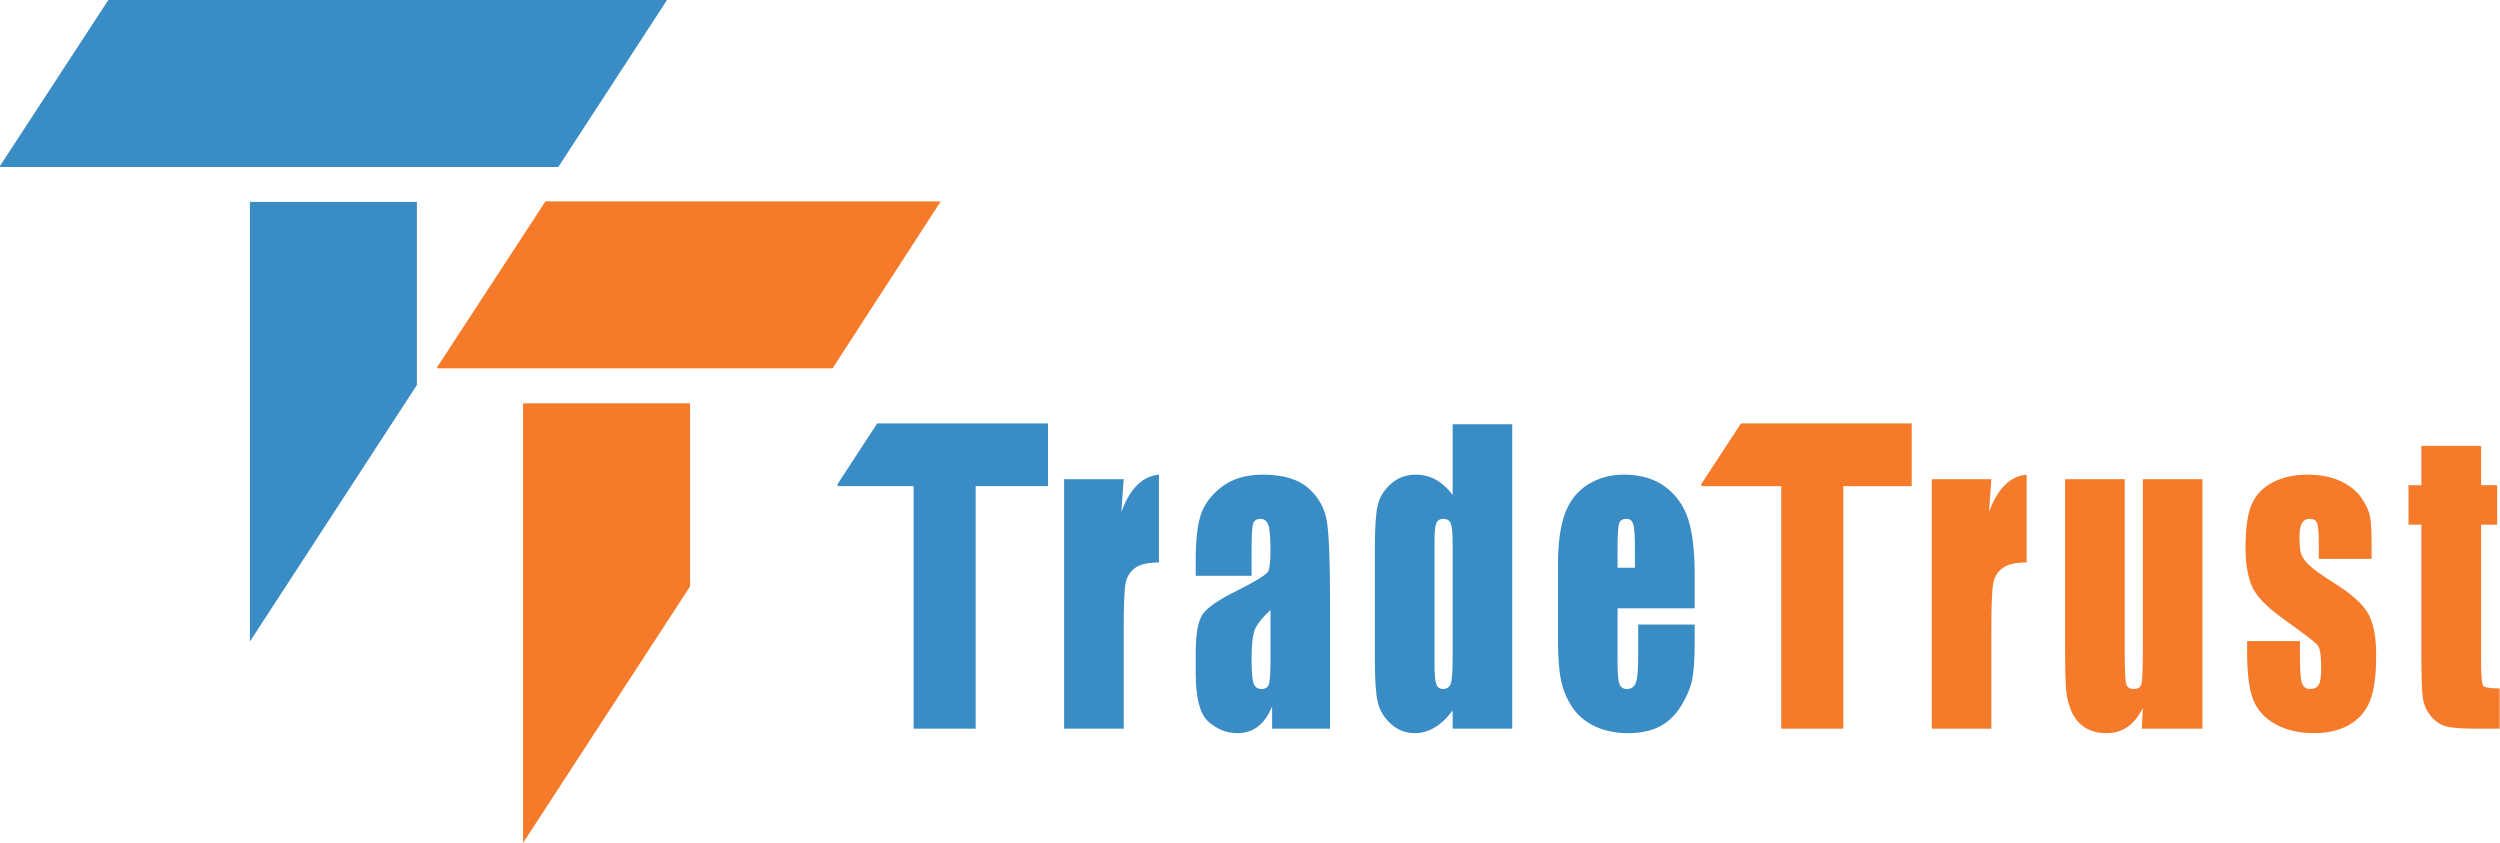
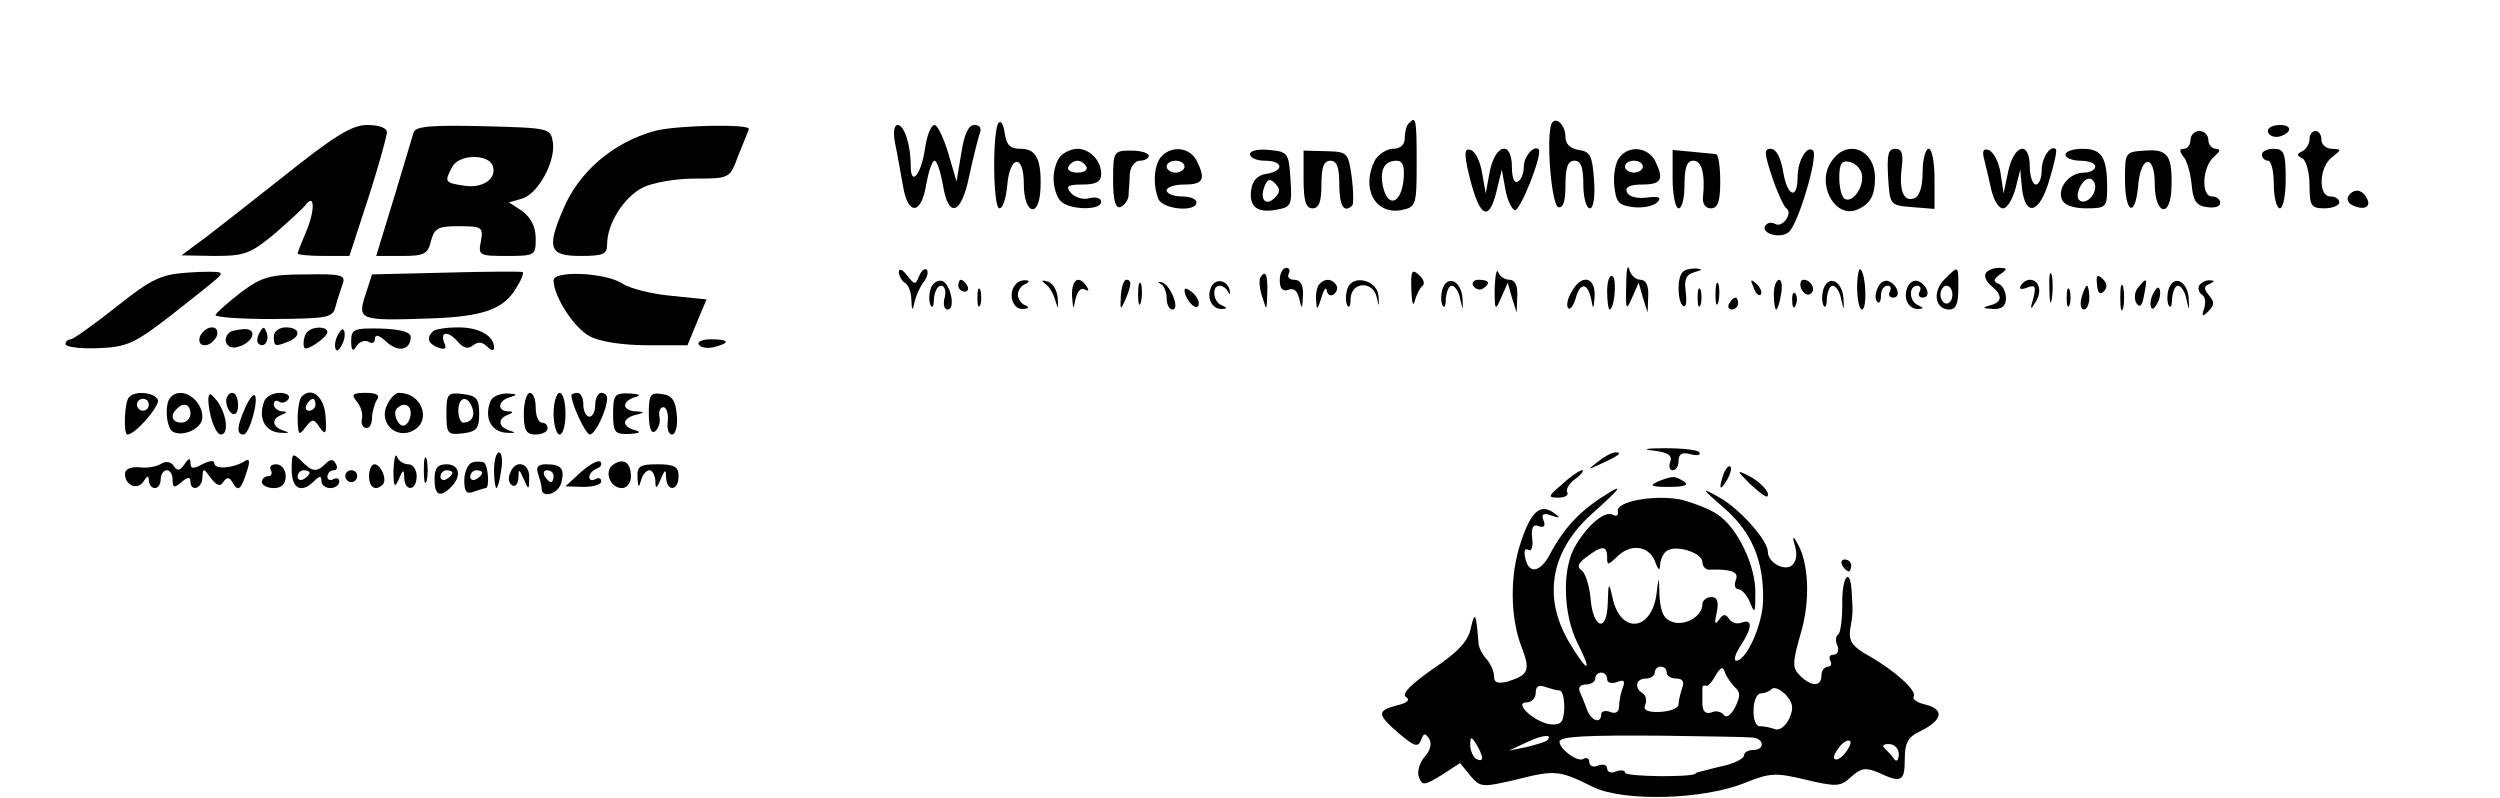
- <svg xmlns="http://www.w3.org/2000/svg" height="732" width="2171" xml:space="preserve" version="1.1">
-   <rect id="backgroundrect" width="100%" height="100%" x="0" y="0" fill="none" stroke="none" />
-   <defs id="defs6" />
-   <g class="currentLayer" style="">
-     <g id="g10" class="">
-       <g id="g12" stroke-width="0">
-         <path id="path14" style="fill:#3a8cc5;fill-opacity:1;fill-rule:nonzero;stroke:none" d="m975.817,416.109 l-2.042,28.494 c7.509,-20.401 18.402,-31.201 32.654,-32.414 V488.442 c-9.481,0 -16.439,1.625 -20.881,4.892 c-4.439,3.269 -7.157,7.815 -8.185,13.641 c-1.025,5.813 -1.546,19.239 -1.546,40.24 v85.546 h-51.736 v-216.652 h51.736 " stroke-width="0" />
-         <path id="path16" style="fill:#3a8cc5;fill-opacity:1;fill-rule:nonzero;stroke:none" d="m1103.283,529.748 c-8.292,7.719 -13.093,14.2 -14.413,19.427 c-1.32,5.227 -1.985,12.733 -1.985,22.533 c0,11.212 0.573,18.438 1.731,21.707 c1.148,3.267 3.427,4.905 6.855,4.905 c3.239,0 5.347,-1.279 6.331,-3.839 c0.987,-2.56 1.481,-9.282 1.481,-20.161 zm-16.398,-29.721 h-48.534 v-14.533 c0,-16.761 1.505,-29.68 4.545,-38.773 c3.027,-9.08 9.107,-17.107 18.241,-24.079 c9.145,-6.961 21.014,-10.454 35.613,-10.454 c17.494,0 30.694,3.945 39.575,11.839 c8.878,7.894 14.211,17.587 16,29.066 c1.8,11.482 2.691,35.136 2.691,70.934 v108.733 h-50.331 v-19.305 c-3.16,7.746 -7.228,13.543 -12.229,17.426 c-4.998,3.866 -10.945,5.8 -17.865,5.8 c-9.052,0 -17.347,-3.239 -24.905,-9.707 c-7.561,-6.481 -11.335,-20.654 -11.335,-42.533 v-17.8 c0,-16.215 2.001,-27.269 6.012,-33.148 c4.014,-5.865 13.96,-12.733 29.84,-20.559 c16.987,-8.494 26.08,-14.214 27.28,-17.148 c1.2,-2.948 1.8,-8.933 1.8,-17.96 c0,-11.318 -0.665,-18.691 -1.988,-22.119 c-1.333,-3.427 -3.52,-5.148 -6.599,-5.148 c-3.506,0 -5.68,1.44 -6.533,4.319 c-0.853,2.896 -1.279,10.375 -1.279,22.454 v22.694 " stroke-width="0" />
-         <path id="path18" style="fill:#3a8cc5;fill-opacity:1;fill-rule:nonzero;stroke:none" d="m1261.47,470.642 c0,-7.948 -0.532,-13.282 -1.601,-16 c-1.066,-2.721 -3.185,-4.082 -6.334,-4.082 c-3.078,0 -5.145,1.227 -6.211,3.681 c-1.066,2.44 -1.601,7.907 -1.601,16.401 v106.119 c0,8.815 0.507,14.612 1.532,17.388 c1.028,2.773 2.988,4.172 5.895,4.172 c3.318,0 5.546,-1.56 6.653,-4.654 c1.107,-3.106 1.666,-10.691 1.666,-22.787 zm51.746,-102.2 v264.319 h-51.746 v-15.706 c-4.946,6.547 -10.16,11.452 -15.626,14.718 c-5.467,3.267 -11.187,4.908 -17.159,4.908 c-8.027,0 -14.988,-2.694 -20.881,-8.079 c-5.879,-5.388 -9.669,-11.616 -11.332,-18.694 c-1.669,-7.081 -2.495,-18.615 -2.495,-34.615 V473.909 c0,-16.654 0.826,-28.469 2.495,-35.427 c1.663,-6.961 5.491,-13.093 11.466,-18.375 c5.974,-5.279 13.107,-7.918 21.385,-7.918 c6.402,0 12.281,1.481 17.614,4.425 c5.333,2.948 10.173,7.362 14.533,13.254 v-61.426 h51.746 " stroke-width="0" />
-         <path id="path20" style="fill:#3a8cc5;fill-opacity:1;fill-rule:nonzero;stroke:none" d="m1419.79,493.014 v-15.839 c0,-11.215 -0.466,-18.454 -1.399,-21.721 c-0.949,-3.267 -2.868,-4.894 -5.775,-4.894 c-3.586,0 -5.8,1.388 -6.653,4.161 c-0.853,2.773 -1.279,10.266 -1.279,22.454 v15.839 zm51.866,35.267 h-66.972 v46.855 c0,9.786 0.545,16.106 1.666,18.931 c1.107,2.841 3.239,4.254 6.399,4.254 c3.921,0 6.547,-1.879 7.88,-5.639 c1.32,-3.76 1.974,-11.013 1.974,-21.802 v-28.559 h49.052 v16 c0,13.388 -0.654,23.667 -1.985,30.855 c-1.322,7.185 -4.414,14.852 -9.282,23.013 c-4.867,8.172 -11.04,14.293 -18.506,18.372 c-7.468,4.079 -16.84,6.121 -28.106,6.121 c-10.934,0 -20.589,-2.015 -28.949,-6.04 c-8.374,-4.027 -14.879,-9.549 -19.531,-16.573 c-4.654,-7.016 -7.883,-14.748 -9.669,-23.187 c-1.8,-8.428 -2.691,-20.709 -2.691,-36.815 v-63.185 c0,-18.934 2.012,-33.868 6.026,-44.815 c4.014,-10.931 10.585,-19.318 19.719,-25.132 c9.134,-5.827 19.64,-8.747 31.506,-8.747 c14.506,0 26.481,3.52 35.921,10.533 c9.44,7.027 16.055,16.333 19.853,27.918 c3.801,11.588 5.693,27.894 5.693,48.894 v28.747 " stroke-width="0" />
-         <path id="path22" style="fill:#f57a29;fill-opacity:1;fill-rule:nonzero;stroke:none" d="m1729.284,416.109 l-2.042,28.494 c7.509,-20.401 18.402,-31.201 32.654,-32.414 V488.442 c-9.481,0 -16.439,1.625 -20.881,4.892 c-4.439,3.269 -7.171,7.815 -8.185,13.641 c-1.025,5.813 -1.546,19.239 -1.546,40.24 v85.546 h-51.736 v-216.652 h51.736 " stroke-width="0" />
-         <path id="path24" style="fill:#f57a29;fill-opacity:1;fill-rule:nonzero;stroke:none" d="m1912.573,416.109 v216.652 h-52.624 l0.9,-18.001 c-3.599,7.307 -8.016,12.788 -13.252,16.442 c-5.262,3.654 -11.288,5.481 -18.132,5.481 c-7.768,0 -14.219,-1.748 -19.34,-5.227 c-5.121,-3.479 -8.894,-8.106 -11.335,-13.881 c-2.427,-5.759 -3.945,-11.774 -4.545,-18.04 c-0.6,-6.252 -0.894,-18.691 -0.894,-37.306 v-146.119 h51.738 V563.534 c0,16.881 0.409,26.893 1.227,30.04 c0.791,3.16 2.999,4.747 6.571,4.747 c3.872,0 6.135,-1.639 6.871,-4.905 c0.736,-3.269 1.091,-13.761 1.091,-31.506 v-145.8 h51.725 " stroke-width="0" />
-         <path id="path26" style="fill:#f57a29;fill-opacity:1;fill-rule:nonzero;stroke:none" d="m2059.512,485.333 h-45.862 v-11.746 c0,-10.012 -0.436,-16.36 -1.336,-19.027 c-0.9,-2.667 -3.136,-4 -6.735,-4 c-2.89,0 -5.072,1.227 -6.517,3.681 c-1.445,2.44 -2.181,6.119 -2.181,11.013 c0,6.639 0.354,11.506 1.091,14.615 c0.736,3.106 2.89,6.506 6.517,10.198 c3.626,3.708 11.097,9.093 22.359,16.161 c15.024,9.374 24.894,18.187 29.584,26.454 c4.69,8.278 7.035,20.305 7.035,36.079 c0,17.641 -1.772,30.948 -5.372,39.921 c-3.572,8.984 -9.571,15.894 -17.996,20.733 c-8.398,4.84 -18.541,7.267 -30.402,7.267 c-13.17,0 -24.404,-2.615 -33.756,-7.842 c-9.352,-5.224 -15.787,-12.292 -19.277,-21.224 c-3.49,-8.922 -5.235,-22.416 -5.235,-40.48 v-10.454 h45.835 v13.721 c0,11.637 0.573,19.212 1.718,22.691 c1.172,3.479 3.463,5.227 6.871,5.227 c3.654,0 6.217,-1.172 7.662,-3.52 c1.472,-2.331 2.209,-7.267 2.209,-14.773 c0,-10.334 -0.954,-16.813 -2.836,-19.425 c-1.963,-2.615 -11.997,-10.334 -30.102,-23.187 c-15.187,-10.882 -24.458,-20.761 -27.785,-29.628 c-3.327,-8.867 -4.99,-19.4 -4.99,-31.599 c0,-17.295 1.8,-30.067 5.372,-38.282 c3.599,-8.213 9.68,-14.558 18.241,-19.024 c8.589,-4.453 18.541,-6.694 29.911,-6.694 c11.261,0 20.859,1.827 28.766,5.478 c7.88,3.643 13.96,8.469 18.187,14.443 c4.199,5.985 6.789,11.545 7.689,16.652 c0.873,5.121 1.336,13.121 1.336,24 v12.573 " stroke-width="0" />
-         <path id="path28" style="fill:#f57a29;fill-opacity:1;fill-rule:nonzero;stroke:none" d="m2154.563,387.215 v34.119 h13.96 v34.293 h-13.96 v115.907 c0,14.269 0.573,22.214 1.718,23.842 c1.172,1.639 5.971,2.451 14.424,2.451 v34.934 h-20.886 c-11.779,0 -20.177,-0.627 -25.222,-1.879 c-5.044,-1.241 -9.489,-4.134 -13.333,-8.654 c-3.845,-4.507 -6.217,-9.68 -7.171,-15.506 c-0.927,-5.813 -1.391,-19.506 -1.391,-41.052 v-110.042 h-11.152 v-34.293 h11.152 v-34.119 h51.861 " stroke-width="0" />
-         <path id="path30" style="fill:#3a8cc5;fill-opacity:1;fill-rule:nonzero;stroke:none" d="m579.057,0.308 v-0.308 H94.091 l-94.091,144.082 v0.919 H484.843 l94.214,-144.693 " stroke-width="0" />
-         <path id="path32" style="fill:#3a8cc5;fill-opacity:1;fill-rule:nonzero;stroke:none" d="m362.029,334.361 v-158.988 h-145.003 V557.083 l145.003,-222.721 " stroke-width="0" />
-         <path id="path34" style="fill:#f57a29;fill-opacity:1;fill-rule:nonzero;stroke:none" d="m599.256,509.227 v-158.986 H454.244 V731.948 l145.012,-222.721 " stroke-width="0" />
-         <path id="path36" style="fill:#f57a29;fill-opacity:1;fill-rule:nonzero;stroke:none" d="M816.935,174.869 H473.658 l-94.1,144.079 v0.935 h343.444 l93.933,-145.014 " stroke-width="0" />
-         <path id="path38" style="fill:#3a8cc5;fill-opacity:1;fill-rule:nonzero;stroke:none" d="m727.389,420.308 v1.851 h65.96 V632.761 H847.269 v-210.601 h62.8 v-54.465 h-148.305 l-34.375,52.614 " stroke-width="0" />
-         <path id="path40" style="fill:#f57a29;fill-opacity:1;fill-rule:nonzero;stroke:none" d="m1660.137,367.695 h-148.319 l-34.375,52.614 v1.851 h69.374 v210.601 h53.92 v-210.601 h59.4 v-54.465 " stroke-width="0" />
-       </g>
-     </g>
+ <svg xmlns="http://www.w3.org/2000/svg" version="1.0" width="420pt" height="134pt" viewBox="0 0 420 134" preserveAspectRatio="xMidYMid meet">
+   <g transform="translate(0,134) scale(0.1,-0.1)" fill="#000000" stroke="none">
+     <path d="M1678 1134 c-11 -11 -10 -144 1 -144 6 0 11 17 13 37 4 52 28 56 28 4 0 -51 26 -59 28 -8 2 49 -7 67 -33 67 -18 0 -24 6 -27 26 -2 14 -6 22 -10 18z" />
+     <path d="M2367 1133 c-4 -3 -7 -15 -7 -25 0 -11 -7 -18 -20 -18 -10 0 -24 -9 -30 -19 -24 -47 0 -92 44 -84 25 5 26 8 26 79 0 74 -1 80 -13 67z m-9 -95 c-4 -39 -25 -48 -34 -14 -7 29 1 46 22 46 11 0 14 -9 12 -32z" />
+     <path d="M2607 1133 c-10 -19 -1 -137 11 -141 8 -2 12 9 12 37 0 30 4 41 15 41 11 0 15 -11 15 -40 0 -22 5 -40 11 -40 6 0 9 19 7 48 -3 40 -6 47 -25 50 -15 2 -23 10 -23 22 0 20 -16 35 -23 23z" />
+     <path d="M473 1041 c-61 -48 -124 -98 -140 -109 l-28 -21 56 -1 c50 0 60 4 100 37 24 21 47 42 51 47 16 23 18 -4 4 -39 -9 -21 -16 -39 -16 -41 0 -2 20 -4 44 -4 l43 0 32 98 c17 53 31 103 31 110 0 7 -13 12 -33 12 -26 0 -55 -18 -144 -89z" />
+     <path d="M695 1118 c-2 -7 -17 -57 -33 -110 l-30 -98 43 0 c37 0 44 3 49 25 6 22 12 25 47 25 39 0 41 -2 37 -25 -5 -24 -3 -25 43 -25 48 0 49 1 49 29 0 20 -8 35 -22 46 l-23 15 21 6 c27 7 57 61 53 94 -4 25 -5 25 -117 28 -86 2 -113 0 -117 -10z m133 -57 c7 -21 -17 -38 -48 -33 -33 5 -34 6 -20 32 11 21 61 22 68 1z" />
+     <path d="M1100 1120 c-70 -19 -128 -69 -154 -132 -28 -65 -23 -78 29 -78 39 0 45 3 45 20 0 34 28 79 60 95 16 8 55 15 87 15 59 0 59 0 73 38 8 20 17 41 18 45 5 9 -121 7 -158 -3z" />
+     <path d="M1504 1098 c4 -18 9 -50 13 -70 8 -51 31 -49 39 2 4 22 10 40 14 40 4 0 10 -18 14 -40 9 -58 31 -51 44 13 6 28 14 60 17 70 5 11 2 17 -8 17 -10 0 -17 -15 -22 -47 l-8 -48 -14 48 c-8 26 -18 47 -23 47 -6 0 -13 -18 -16 -40 -7 -45 -24 -64 -24 -28 0 35 -11 68 -22 68 -6 0 -8 -13 -4 -32z" />
+     <path d="M3810 1120 c0 -5 6 -10 14 -10 8 0 18 5 21 10 3 6 -3 10 -14 10 -12 0 -21 -4 -21 -10z" />
+     <path d="M3680 1105 c0 -8 -5 -15 -11 -15 -8 0 -8 -4 -1 -13 6 -6 12 -28 14 -47 2 -27 8 -36 26 -38 12 -2 22 1 22 7 0 6 -6 11 -14 11 -19 0 -16 51 4 67 10 9 11 12 3 13 -7 0 -13 7 -13 15 0 8 -7 15 -15 15 -8 0 -15 -7 -15 -15z" />
+     <path d="M3880 1106 c0 -8 -6 -17 -12 -20 -10 -5 -10 -7 0 -12 6 -3 12 -23 12 -45 0 -35 3 -39 25 -39 14 0 25 5 25 10 0 6 -7 10 -15 10 -21 0 -19 50 3 66 16 13 16 13 0 14 -10 0 -18 7 -18 15 0 8 -4 15 -10 15 -5 0 -10 -6 -10 -14z" />
+     <path d="M1782 1078 c-7 -7 -12 -24 -12 -38 0 -14 5 -31 12 -38 15 -15 68 -16 68 -1 0 6 -9 9 -20 6 -10 -3 -24 1 -31 9 -9 11 -6 14 20 14 23 0 31 5 31 18 0 22 -19 42 -40 42 -9 0 -21 -5 -28 -12z m43 -18 c3 -5 -3 -10 -15 -10 -12 0 -18 5 -15 10 3 6 10 10 15 10 5 0 12 -4 15 -10z" />
+     <path d="M1870 1038 c0 -35 4 -48 12 -46 7 3 13 11 14 19 0 8 2 24 2 37 1 12 9 22 17 22 8 0 15 4 15 8 0 5 -13 9 -30 9 -29 0 -30 -2 -30 -49z" />
+     <path d="M1952 1078 c-13 -13 -16 -47 -6 -72 7 -18 64 -23 64 -6 0 6 -11 10 -25 10 -14 0 -25 5 -25 10 0 6 14 10 30 10 32 0 36 9 20 41 -12 21 -40 25 -58 7z m38 -18 c0 -5 -7 -10 -15 -10 -8 0 -15 5 -15 10 0 6 7 10 15 10 8 0 15 -4 15 -10z" />
+     <path d="M2100 1081 c0 -6 11 -11 25 -11 31 0 33 -17 3 -22 -15 -2 -24 -11 -26 -27 -4 -28 10 -40 44 -33 23 4 25 8 22 51 -3 44 -4 46 -35 49 -19 2 -33 -1 -33 -7z m42 -73 c-15 -15 -26 -4 -18 18 5 13 9 15 18 6 9 -9 9 -15 0 -24z" />
+     <path d="M2190 1039 c0 -37 4 -49 15 -49 11 0 15 11 15 40 0 29 4 40 15 40 11 0 15 -11 15 -40 0 -36 8 -49 22 -35 2 3 2 24 -1 47 -6 42 -7 43 -43 44 l-38 1 0 -48z" />
+     <path d="M2465 1059 c19 -85 36 -97 50 -37 l8 33 6 -33 c3 -18 11 -34 16 -35 9 -2 47 94 40 102 -8 8 -25 -12 -25 -29 0 -10 -4 -22 -10 -25 -6 -4 -10 7 -10 24 0 45 -27 40 -37 -6 l-7 -38 -6 34 c-3 19 -11 36 -19 39 -10 3 -11 -3 -6 -29z" />
+     <path d="M2721 1076 c-7 -8 -11 -30 -9 -48 3 -28 7 -33 32 -36 16 -2 34 2 40 8 8 8 4 11 -18 8 -17 -2 -31 2 -33 10 -3 8 6 12 26 12 33 0 37 9 21 41 -13 22 -43 25 -59 5z m39 -16 c0 -5 -7 -10 -15 -10 -8 0 -15 5 -15 10 0 6 7 10 15 10 8 0 15 -4 15 -10z" />
+     <path d="M2810 1039 c0 -27 5 -49 10 -49 6 0 10 18 10 40 0 29 4 40 15 40 14 0 20 -22 16 -62 -1 -10 4 -18 13 -18 12 0 16 11 16 45 0 25 -3 45 -7 46 -5 1 -23 2 -40 4 l-33 3 0 -49z" />
+     <path d="M2977 1043 c9 -27 20 -50 24 -53 12 -8 -7 -34 -19 -26 -6 3 -13 2 -16 -3 -9 -13 25 -23 39 -11 16 13 50 128 41 137 -10 10 -26 -17 -26 -44 0 -39 -17 -34 -24 7 -4 25 -12 40 -21 40 -12 0 -11 -7 2 -47z" />
+     <path d="M3077 1069 c-26 -36 4 -95 41 -82 23 9 32 23 32 54 0 48 -47 67 -73 28z m51 -22 c4 -21 -16 -49 -29 -41 -5 3 -9 19 -9 35 0 24 4 30 17 27 10 -2 19 -11 21 -21z" />
+     <path d="M3172 1043 c3 -48 3 -48 41 -51 l37 -3 0 50 c0 28 -4 51 -10 51 -5 0 -10 -18 -10 -39 0 -24 -5 -41 -14 -44 -18 -7 -26 13 -21 52 3 23 0 31 -11 31 -12 0 -14 -10 -12 -47z" />
+     <path d="M3333 1074 c3 -11 8 -34 12 -51 4 -18 12 -33 20 -33 7 0 16 15 21 33 l8 32 3 -32 c6 -49 30 -41 46 15 8 26 13 49 11 51 -8 9 -24 -13 -24 -35 0 -13 -4 -24 -10 -24 -5 0 -10 14 -10 30 0 44 -26 38 -36 -7 l-8 -38 -5 34 c-3 19 -12 36 -20 39 -9 3 -11 -2 -8 -14z" />
+     <path d="M3470 1080 c0 -5 11 -10 25 -10 14 0 25 -4 25 -10 0 -5 -8 -10 -19 -10 -24 0 -45 -25 -37 -45 3 -9 18 -15 41 -15 33 0 35 2 35 34 0 52 -9 66 -41 66 -16 0 -29 -4 -29 -10z m50 -54 c0 -16 -18 -31 -27 -22 -8 8 5 36 17 36 5 0 10 -6 10 -14z" />
+     <path d="M3570 1038 c0 -56 17 -65 22 -11 4 52 28 56 28 4 0 -51 26 -59 28 -8 2 56 -6 67 -44 64 -34 -2 -34 -3 -34 -49z" />
+     <path d="M3800 1080 c0 -5 5 -10 10 -10 6 0 10 -18 10 -40 0 -22 5 -40 10 -40 6 0 10 23 10 50 0 43 -3 50 -20 50 -11 0 -20 -4 -20 -10z" />
+     <path d="M3945 1010 c-3 -6 1 -13 10 -16 19 -8 30 0 20 15 -8 14 -22 14 -30 1z" />
+     <path d="M2732 860 c-1 -41 0 -43 10 -20 l11 25 7 -25 8 -25 1 28 c1 17 -4 27 -13 27 -8 0 -17 8 -19 18 -3 9 -5 -3 -5 -28z" />
+     <path d="M315 882 c-44 -3 -60 -10 -119 -57 -38 -30 -73 -55 -77 -55 -5 0 -9 -4 -9 -8 0 -5 24 -8 54 -7 49 2 61 7 123 55 85 67 88 69 82 72 -2 2 -27 2 -54 0z" />
+     <path d="M750 882 l-125 -3 -11 -34 c-14 -43 -10 -44 108 -40 92 3 127 16 148 56 7 11 10 21 8 22 -2 1 -59 1 -128 -1z" />
+     <path d="M1510 883 c0 -6 5 -15 10 -18 6 -3 11 -16 11 -28 1 -20 2 -21 6 -2 3 11 10 26 16 33 5 7 7 15 4 19 -4 3 -9 -2 -13 -11 -6 -15 -7 -15 -20 1 -7 10 -14 13 -14 6z" />
+     <path d="M2150 869 c0 -14 5 -19 14 -16 10 4 16 -2 19 -16 4 -18 5 -17 6 6 1 18 -4 27 -15 27 -8 0 -12 5 -9 10 3 6 1 10 -4 10 -6 0 -11 -9 -11 -21z" />
+     <path d="M2371 853 c1 -22 3 -30 6 -18 3 11 9 22 13 25 4 3 2 11 -6 18 -12 11 -14 7 -13 -25z" />
+     <path d="M2511 855 c0 -37 1 -38 11 -15 l11 25 7 -25 8 -25 1 28 c1 17 -4 27 -13 27 -8 0 -17 6 -19 13 -3 6 -5 -6 -6 -28z" />
+     <path d="M2827 883 c-10 -9 -9 -51 1 -57 5 -3 6 8 4 24 -3 21 1 29 15 33 13 3 14 5 2 6 -9 0 -19 -2 -22 -6z" />
+     <path d="M3120 857 c0 -20 4 -37 8 -37 9 0 7 58 -2 67 -3 4 -6 -10 -6 -30z" />
+     <path d="M3266 870 c-20 -21 -15 -50 9 -50 11 0 15 10 15 35 0 40 1 40 -24 15z m14 -25 c0 -8 -4 -15 -10 -15 -5 0 -10 7 -10 15 0 8 5 15 10 15 6 0 10 -7 10 -15z" />
+     <path d="M3336 881 c-3 -5 1 -14 9 -21 20 -16 19 -28 -2 -33 -14 -4 -12 -5 5 -6 15 -1 22 5 22 18 0 11 -6 22 -12 24 -10 4 -9 8 2 16 13 9 13 11 -2 11 -9 0 -19 -4 -22 -9z" />
+     <path d="M3443 855 c0 -22 2 -30 4 -17 2 12 2 30 0 40 -3 9 -5 -1 -4 -23z" />
+     <path d="M405 849 c-22 -17 -41 -34 -43 -38 -1 -4 42 -7 97 -7 94 1 100 2 105 22 3 12 9 29 12 38 5 14 -4 16 -62 15 -60 0 -74 -4 -109 -30z" />
+     <path d="M930 869 c0 -27 35 -81 61 -94 16 -9 56 -15 96 -15 l68 0 16 39 16 38 -59 6 c-32 3 -70 12 -83 21 -28 18 -115 22 -115 5z" />
+     <path d="M2117 873 c-2 -5 -1 -19 4 -33 7 -23 7 -23 8 8 1 31 -3 40 -12 25z" />
+     <path d="M2700 851 c0 -17 2 -31 4 -31 8 0 13 51 5 56 -5 3 -9 -9 -9 -25z" />
+     <path d="M3523 862 c1 -14 5 -18 11 -12 7 7 6 14 -1 21 -9 9 -12 7 -10 -9z" />
+     <path d="M1564 856 c-3 -8 -4 -21 -1 -28 3 -7 6 -3 6 10 1 12 6 22 12 22 6 0 9 -9 6 -20 -3 -11 -1 -20 5 -20 14 0 5 43 -9 48 -7 2 -16 -3 -19 -12z" />
+     <path d="M1610 860 c0 -5 5 -10 11 -10 5 0 7 5 4 10 -3 6 -8 10 -11 10 -2 0 -4 -4 -4 -10z" />
+     <path d="M1707 863 c-14 -14 -7 -43 11 -42 10 0 12 3 5 6 -7 2 -13 11 -13 18 0 7 6 16 13 18 6 3 7 6 1 6 -6 1 -14 -2 -17 -6z" />
+     <path d="M1756 863 c7 -4 14 -17 17 -28 5 -16 5 -15 4 4 -1 14 -9 26 -17 28 -10 3 -11 2 -4 -4z" />
+     <path d="M1801 843 c2 -24 2 -25 6 -5 3 13 9 19 15 16 7 -4 8 -2 4 4 -13 21 -26 13 -25 -15z" />
+     <path d="M1883 843 c-1 -24 -1 -25 7 -8 11 26 12 35 2 35 -4 0 -8 -12 -9 -27z" />
+     <path d="M1912 845 c0 -16 2 -22 5 -12 2 9 2 23 0 30 -3 6 -5 -1 -5 -18z" />
+     <path d="M1950 863 c5 -2 10 -13 10 -24 0 -10 4 -19 10 -19 13 0 -4 43 -19 46 -6 1 -7 0 -1 -3z" />
+     <path d="M2034 856 c-7 -18 3 -36 19 -35 9 0 9 2 0 6 -15 5 -18 33 -4 33 5 0 12 -5 14 -10 3 -6 4 -5 3 2 -4 18 -25 22 -32 4z" />
+     <path d="M2217 863 c-4 -3 -7 -16 -6 -27 1 -18 2 -18 9 4 4 14 8 19 9 12 1 -7 6 -10 11 -7 6 4 8 11 5 16 -7 11 -19 12 -28 2z" />
+     <path d="M2264 856 c-3 -8 -4 -21 -1 -28 3 -7 6 -3 6 10 1 29 38 31 44 2 4 -17 4 -16 3 2 -1 27 -43 38 -52 14z" />
+     <path d="M2424 856 c-3 -8 -4 -21 -1 -28 3 -7 6 -3 6 10 1 12 5 22 10 22 5 0 12 -10 14 -22 5 -21 5 -21 4 1 -2 28 -24 40 -33 17z" />
+     <path d="M2475 860 c4 -6 11 -8 16 -5 14 9 11 15 -7 15 -8 0 -12 -5 -9 -10z" />
+     <path d="M2640 849 c-7 -11 -9 -24 -5 -27 3 -3 8 4 12 16 7 28 20 28 26 0 4 -20 4 -19 6 5 1 33 -23 37 -39 6z" />
+     <path d="M2882 845 c0 -16 2 -22 5 -12 2 9 2 23 0 30 -3 6 -5 -1 -5 -18z" />
+     <path d="M2946 857 c3 -10 9 -15 12 -12 3 3 0 11 -7 18 -10 9 -11 8 -5 -6z" />
+     <path d="M2980 845 c0 -14 2 -25 4 -25 2 0 6 11 8 25 3 14 1 25 -3 25 -5 0 -9 -11 -9 -25z" />
+     <path d="M3026 855 c4 -8 10 -12 15 -9 11 6 2 24 -11 24 -5 0 -7 -7 -4 -15z" />
+     <path d="M3064 856 c-3 -8 -4 -21 -1 -28 3 -7 6 -3 6 10 1 12 5 22 10 22 5 0 12 -10 14 -22 5 -21 5 -21 4 1 -2 28 -24 40 -33 17z" />
+     <path d="M3154 855 c-4 -9 -4 -19 0 -22 3 -4 6 1 6 10 0 10 5 17 11 17 5 0 7 -4 4 -10 -3 -5 -1 -10 5 -10 15 0 8 22 -8 28 -7 2 -15 -4 -18 -13z" />
+     <path d="M3204 856 c-7 -18 3 -36 19 -35 9 0 9 2 0 6 -16 6 -17 33 -2 33 5 0 7 -4 4 -10 -3 -5 -1 -10 5 -10 15 0 8 22 -8 28 -7 2 -15 -3 -18 -12z" />
+     <path d="M3395 860 c-4 -6 1 -7 11 -3 13 5 15 2 10 -18 -6 -20 -5 -21 4 -6 11 17 6 37 -10 37 -5 0 -12 -4 -15 -10z" />
+     <path d="M3562 840 c0 -19 2 -27 5 -17 2 9 2 25 0 35 -3 9 -5 1 -5 -18z" />
+     <path d="M3592 857 c-6 -7 -7 -19 -3 -26 6 -9 10 -5 13 13 6 30 5 31 -10 13z" />
+     <path d="M3644 856 c-3 -8 -4 -21 -1 -28 3 -7 6 -3 6 10 1 12 5 22 10 22 5 0 12 -10 14 -22 5 -21 5 -21 4 1 -2 28 -24 40 -33 17z" />
+     <path d="M3695 861 c-3 -5 -1 -12 4 -16 6 -3 7 -13 4 -23 -5 -14 -3 -15 7 -5 10 10 11 15 1 27 -9 11 -9 15 1 19 9 4 9 6 1 6 -6 1 -14 -3 -18 -8z" />
+     <path d="M1642 840 c0 -14 2 -19 5 -12 2 6 2 18 0 25 -3 6 -5 1 -5 -13z" />
+     <path d="M1990 853 c0 -15 18 -35 23 -27 3 5 -1 15 -9 22 -8 7 -14 9 -14 5z" />
+     <path d="M2852 840 c0 -14 2 -19 5 -12 2 6 2 18 0 25 -3 6 -5 1 -5 -13z" />
+     <path d="M3472 840 c0 -14 2 -19 5 -12 2 6 2 18 0 25 -3 6 -5 1 -5 -13z" />
+     <path d="M3497 840 c-3 -11 -1 -20 4 -20 5 0 9 9 9 20 0 11 -2 20 -4 20 -2 0 -6 -9 -9 -20z" />
+     <path d="M3616 844 c-4 -9 -4 -19 -1 -22 2 -3 7 3 11 12 4 9 4 19 1 22 -2 3 -7 -3 -11 -12z" />
+     <path d="M3011 834 c0 -11 3 -14 6 -6 3 7 2 16 -1 19 -3 4 -6 -2 -5 -13z" />
+     <path d="M2905 830 c-3 -5 -1 -10 4 -10 6 0 11 5 11 10 0 6 -2 10 -4 10 -3 0 -8 -4 -11 -10z" />
+     <path d="M336 775 c-3 -9 0 -15 8 -15 8 0 16 7 20 15 3 9 0 15 -8 15 -8 0 -16 -7 -20 -15z" />
+     <path d="M385 781 c-13 -12 -3 -29 14 -24 27 7 35 32 10 30 -11 -1 -22 -3 -24 -6z" />
+     <path d="M436 781 c-4 -7 -5 -15 -2 -18 9 -9 19 4 14 18 -4 11 -6 11 -12 0z" />
+     <path d="M460 775 c0 -17 2 -18 24 -9 23 9 20 24 -4 24 -11 0 -20 -7 -20 -15z" />
+     <path d="M517 783 c-4 -3 -7 -12 -7 -20 0 -11 4 -11 20 -1 11 7 20 16 20 20 0 10 -24 10 -33 1z" />
+     <path d="M566 774 c-4 -9 -4 -19 -1 -22 2 -3 7 3 11 12 4 9 4 19 1 22 -2 3 -7 -3 -11 -12z" />
+     <path d="M590 767 c0 -16 3 -19 9 -8 5 7 14 10 20 7 6 -4 11 -2 11 5 0 8 7 6 19 -5 20 -19 41 -14 41 8 0 8 -17 13 -50 14 -45 1 -50 -1 -50 -21z" />
+     <path d="M727 783 c-11 -11 -8 -20 9 -27 12 -4 15 -2 10 9 -7 19 8 19 24 0 9 -10 16 -12 25 -5 8 6 15 6 23 -2 7 -7 12 -8 12 -2 0 20 -25 34 -60 34 -20 0 -40 -3 -43 -7z" />
+     <path d="M1174 761 c3 -5 15 -7 26 -4 28 7 25 13 -6 13 -14 0 -23 -4 -20 -9z" />
+     <path d="M217 673 c-8 -7 -10 -63 -3 -63 14 0 57 51 51 59 -7 12 -38 15 -48 4z m33 -13 c0 -5 -4 -10 -10 -10 -5 0 -10 5 -10 10 0 6 5 10 10 10 6 0 10 -4 10 -10z" />
+     <path d="M287 673 c-11 -10 -8 -51 3 -58 17 -10 50 5 50 24 0 30 -35 53 -53 34z m33 -28 c0 -8 -7 -15 -15 -15 -16 0 -20 12 -8 23 11 12 23 8 23 -8z" />
+     <path d="M350 670 c0 -26 12 -60 21 -60 14 0 10 34 -6 56 -11 14 -14 15 -15 4z" />
+     <path d="M380 666 c0 -8 5 -18 10 -21 6 -3 10 3 10 14 0 12 -4 21 -10 21 -5 0 -10 -6 -10 -14z" />
+     <path d="M412 655 c-14 -31 -15 -45 -3 -45 10 0 26 58 19 66 -3 2 -10 -7 -16 -21z" />
+     <path d="M444 666 c-11 -28 1 -51 26 -53 15 -1 18 0 8 3 -21 6 -23 20 -5 27 10 4 10 6 0 6 -7 1 -13 6 -13 12 0 5 4 8 9 4 5 -3 12 -1 16 5 3 5 -3 10 -15 10 -11 0 -23 -6 -26 -14z" />
+     <path d="M507 674 c-4 -4 -7 -21 -7 -38 1 -27 2 -29 13 -14 12 15 14 15 24 0 10 -14 12 -11 10 18 -2 33 -23 51 -40 34z m23 -14 c0 -5 -5 -10 -11 -10 -5 0 -7 5 -4 10 3 6 8 10 11 10 2 0 4 -4 4 -10z" />
+     <path d="M599 666 c7 -8 11 -21 9 -30 -2 -8 2 -15 7 -15 6 -1 10 7 10 17 0 9 4 23 8 30 6 8 0 12 -19 12 -22 0 -24 -3 -15 -14z" />
+     <path d="M651 661 c-15 -27 9 -56 37 -47 39 13 24 66 -18 66 -5 0 -14 -8 -19 -19z m39 -15 c0 -8 -4 -17 -9 -20 -10 -7 -23 19 -14 28 11 11 23 6 23 -8z" />
+     <path d="M750 645 c0 -34 2 -36 28 -33 23 3 27 8 27 33 0 25 -4 30 -27 33 -26 3 -28 1 -28 -33z m43 11 c6 -15 -1 -26 -15 -26 -4 0 -8 9 -8 20 0 23 15 27 23 6z" />
+     <path d="M824 666 c-11 -28 1 -51 26 -53 15 -1 18 0 8 3 -21 6 -23 20 -5 27 10 4 10 6 0 6 -19 1 -16 19 5 24 12 4 11 5 -6 6 -12 0 -25 -5 -28 -13z" />
+     <path d="M880 645 c0 -28 4 -35 20 -35 11 0 20 5 20 10 0 6 -4 10 -10 10 -5 0 -10 11 -10 25 0 14 -4 25 -10 25 -5 0 -10 -16 -10 -35z" />
+     <path d="M930 645 c0 -19 5 -35 10 -35 6 0 10 16 10 35 0 19 -4 35 -10 35 -5 0 -10 -16 -10 -35z" />
+     <path d="M960 676 c0 -15 24 -66 31 -66 9 0 29 42 29 61 0 5 -4 9 -10 9 -5 0 -10 -9 -10 -20 0 -11 -4 -20 -10 -20 -5 0 -10 9 -10 20 0 11 -4 20 -10 20 -5 0 -10 -2 -10 -4z" />
+     <path d="M1030 645 c0 -32 3 -35 28 -34 16 1 20 3 10 6 -10 2 -18 8 -18 13 0 5 8 11 18 13 16 4 16 5 0 6 -10 0 -18 5 -18 10 0 5 8 12 18 14 10 3 6 5 -10 6 -25 1 -28 -2 -28 -34z" />
+     <path d="M1090 645 c0 -23 4 -34 10 -30 6 4 10 15 8 24 -2 10 1 17 7 17 5 -1 8 -11 7 -23 -2 -13 1 -23 7 -23 6 0 10 15 8 33 -2 24 -8 33 -25 35 -19 3 -22 -1 -22 -33z" />
+     <path d="M2778 583 c24 -3 32 -8 28 -19 -3 -8 -1 -14 4 -14 6 0 10 7 10 16 0 11 6 15 20 11 11 -3 18 -2 15 3 -2 4 -28 7 -57 7 -33 0 -41 -2 -20 -4z" />
+     <path d="M490 551 c0 -32 16 -41 38 -19 9 9 12 9 12 0 0 -7 7 -12 15 -12 8 0 15 5 15 11 0 5 -4 7 -10 4 -5 -3 -10 -1 -10 4 0 6 5 11 11 11 5 0 7 5 3 11 -4 8 -9 8 -17 0 -15 -15 -23 -14 -41 5 -15 14 -16 13 -16 -15z m30 -5 c0 -3 -4 -8 -10 -11 -5 -3 -10 -1 -10 4 0 6 5 11 10 11 6 0 10 -2 10 -4z" />
+     <path d="M661 550 c0 -28 2 -31 9 -15 7 17 9 17 9 3 1 -25 21 -23 21 2 0 11 -6 20 -14 20 -8 0 -17 6 -19 13 -3 6 -5 -4 -6 -23z" />
+     <path d="M712 550 c0 -19 2 -27 5 -17 2 9 2 25 0 35 -3 9 -5 1 -5 -18z" />
+     <path d="M830 550 c0 -16 2 -30 4 -30 2 0 6 14 8 30 3 17 1 30 -4 30 -4 0 -8 -13 -8 -30z" />
+     <path d="M2684 564 c-18 -14 -18 -14 6 -3 31 14 36 19 24 19 -6 0 -19 -7 -30 -16z" />
+     <path d="M271 561 c-8 -5 -24 -8 -37 -6 -14 1 -24 -3 -24 -11 0 -20 21 -28 31 -13 6 10 9 11 9 2 0 -7 5 -13 10 -13 6 0 10 7 10 15 0 8 5 15 10 15 6 0 10 -7 10 -16 0 -14 3 -14 15 -4 10 9 15 9 15 1 0 -18 20 -12 20 7 1 16 2 16 14 -1 10 -13 16 -15 21 -7 6 9 10 9 16 -1 9 -16 14 -12 24 20 6 18 4 22 -6 15 -19 -11 -49 -13 -49 -2 0 5 -9 4 -20 -2 -15 -8 -20 -8 -20 2 0 9 -3 9 -10 -2 -8 -11 -12 -12 -18 -3 -4 7 -13 9 -21 4z" />
+     <path d="M793 563 c-7 -3 -13 -16 -13 -30 0 -19 4 -24 16 -19 9 3 18 6 20 6 7 0 4 39 -3 43 -5 2 -14 2 -20 0z m17 -17 c0 -3 -4 -8 -10 -11 -5 -3 -10 -1 -10 4 0 6 5 11 10 11 6 0 10 -2 10 -4z" />
+     <path d="M976 547 l-26 -24 30 -1 c17 0 30 4 30 9 0 6 -4 7 -10 4 -5 -3 -10 -2 -10 4 0 5 6 11 13 14 6 2 9 7 6 11 -4 4 -18 -4 -33 -17z" />
+     <path d="M1031 560 c-17 -10 -7 -40 14 -40 8 0 15 9 15 19 0 24 -12 32 -29 21z" />
+     <path d="M455 550 c3 -5 1 -10 -4 -10 -6 0 -11 -4 -11 -10 0 -5 9 -10 20 -10 13 0 20 7 20 20 0 11 -7 20 -16 20 -8 0 -12 -4 -9 -10z" />
+     <path d="M620 540 c0 -19 11 -26 23 -14 8 8 -3 34 -14 34 -5 0 -9 -9 -9 -20z" />
+     <path d="M730 535 c0 -27 9 -32 28 -13 18 18 14 38 -8 38 -15 0 -20 -7 -20 -25z m30 11 c0 -3 -4 -8 -10 -11 -5 -3 -10 -1 -10 4 0 6 5 11 10 11 6 0 10 -2 10 -4z" />
+     <path d="M857 545 c-4 -8 -2 -17 3 -20 6 -4 10 2 11 12 0 16 1 16 9 -2 8 -19 9 -19 9 3 1 25 -24 31 -32 7z" />
+     <path d="M904 544 c3 -9 6 -20 6 -25 0 -17 28 -9 33 10 6 24 0 31 -26 31 -13 0 -17 -5 -13 -16z m26 -4 c0 -5 -2 -10 -4 -10 -3 0 -8 5 -11 10 -3 6 -1 10 4 10 6 0 11 -4 11 -10z" />
+     <path d="M1071 538 c1 -17 2 -19 6 -5 2 9 9 17 14 17 5 0 9 -8 10 -17 0 -15 2 -15 9 2 7 17 9 17 9 3 1 -25 21 -23 21 2 0 16 -7 20 -35 20 -30 0 -35 -3 -34 -22z" />
+     <path d="M2896 545 c-9 -26 -7 -32 5 -12 6 10 9 21 6 23 -2 3 -7 -2 -11 -11z" />
+     <path d="M580 540 c0 -5 5 -10 10 -10 6 0 10 5 10 10 0 6 -4 10 -10 10 -5 0 -10 -4 -10 -10z" />
+     <path d="M2625 527 c-25 -21 -25 -23 -7 -23 11 0 18 4 15 9 -3 4 3 15 13 22 11 8 16 15 12 15 -4 0 -19 -10 -33 -23z" />
+     <path d="M2940 527 c14 -13 27 -23 29 -21 6 5 -10 24 -32 35 -20 10 -20 9 3 -14z" />
+     <path d="M2785 531 c-15 -7 -11 -9 19 -9 26 0 34 3 25 9 -16 10 -18 10 -44 0z" />
+     <path d="M2687 502 c-37 -25 -61 -52 -82 -91 -17 -34 -38 -37 -43 -6 -2 9 0 15 6 11 5 -3 8 6 6 20 -2 18 2 24 11 20 9 -3 12 0 8 10 -4 10 0 13 13 8 15 -5 16 -4 5 4 -23 17 -39 3 -56 -49 -19 -56 -18 -128 2 -178 14 -37 11 -45 -24 -56 -17 -4 -23 -2 -23 9 0 8 -6 21 -12 28 -7 7 -13 19 -14 26 -4 52 -6 57 -13 27 -4 -22 -22 -41 -64 -69 -37 -26 -53 -42 -45 -47 8 -5 2 -10 -15 -14 -34 -9 -34 -15 3 -47 26 -22 32 -24 37 -12 5 13 7 13 14 3 5 -8 2 -20 -8 -31 -8 -9 -13 -25 -9 -34 5 -14 9 -14 38 4 l31 20 17 -21 c17 -20 20 -20 76 -7 67 17 74 16 130 -12 51 -25 185 -22 256 7 42 17 52 17 102 5 51 -12 58 -12 76 5 17 15 24 16 46 7 38 -18 44 -15 44 22 0 28 5 38 27 48 36 18 40 36 9 44 -14 3 -24 9 -21 14 6 9 -31 43 -75 68 -27 15 -34 24 -32 43 5 30 5 28 3 62 -2 47 -17 30 -16 -19 0 -25 -3 -48 -7 -50 -4 -3 -5 -11 -1 -19 3 -8 0 -15 -7 -15 -6 0 -8 -4 -5 -10 3 -6 1 -10 -4 -10 -6 0 -11 -7 -11 -15 0 -19 -17 -19 -36 0 -13 13 -13 21 1 70 17 56 14 122 -7 155 -6 11 -7 8 -2 -9 4 -15 1 -26 -7 -32 -14 -8 -39 7 -39 24 0 19 -47 72 -81 91 -32 18 -32 17 8 -18 46 -40 66 -88 65 -153 0 -41 -28 -103 -45 -103 -5 0 -2 11 7 25 20 30 21 46 2 39 -8 -3 -17 0 -21 6 -6 9 -10 9 -17 -1 -7 -10 -8 -6 -4 12 4 18 1 26 -9 26 -8 0 -15 -6 -15 -12 0 -20 -28 -37 -50 -30 -15 5 -20 16 -22 43 -1 36 -1 36 -5 5 -8 -64 -61 -69 -74 -7 -6 27 -7 26 -8 -9 -1 -51 -25 -44 -29 9 -2 21 -9 42 -15 46 -8 5 -6 12 8 22 26 20 35 20 35 0 0 -14 1 -14 16 0 22 23 53 20 64 -6 6 -17 9 -18 9 -6 1 9 6 20 12 23 16 10 59 -4 59 -19 0 -8 6 -14 13 -13 37 1 49 -4 43 -18 -3 -8 -1 -15 5 -15 5 0 14 -10 19 -22 8 -20 9 -18 9 15 1 46 -30 111 -64 133 -13 9 -40 19 -58 24 -44 10 -113 -2 -109 -19 1 -7 -2 -9 -8 -6 -14 9 -47 -21 -66 -57 -20 -39 -17 -112 6 -158 27 -53 17 -51 -15 3 -44 76 -29 154 42 216 50 45 53 51 10 23z m113 -292 c0 -5 7 -10 16 -10 11 0 14 -5 10 -16 -3 -9 -6 -21 -6 -27 0 -7 -14 -12 -31 -13 -21 -1 -29 3 -25 12 3 7 1 16 -4 19 -15 9 -12 25 5 25 8 0 15 5 15 10 0 6 5 10 10 10 6 0 10 -4 10 -10z m115 -25 c9 -8 9 -15 0 -33 -7 -14 -15 -19 -19 -13 -4 5 -13 8 -21 4 -10 -3 -15 2 -15 16 0 12 0 23 0 26 0 3 3 4 6 3 3 -2 10 6 16 17 9 15 13 16 16 5 3 -8 11 -19 17 -25z m-215 14 c0 -6 7 -8 16 -5 12 5 15 2 10 -10 -3 -8 -6 -22 -6 -31 0 -9 -6 -13 -15 -9 -8 3 -15 1 -15 -4 0 -17 -17 -11 -24 8 -3 9 -9 23 -12 30 -3 7 1 12 10 12 9 0 16 5 16 10 0 6 5 10 10 10 6 0 10 -5 10 -11z m-80 -19 c5 0 8 -13 8 -29 -1 -24 -5 -29 -22 -28 -26 2 -65 37 -41 37 8 0 15 7 15 16 0 11 5 14 16 10 9 -3 19 -6 24 -6z m386 -47 c-6 -13 -17 -21 -24 -18 -8 3 -19 5 -26 5 -6 0 -11 12 -10 28 0 15 6 27 12 27 5 0 14 3 18 7 4 5 15 0 24 -9 12 -14 14 -22 6 -40z m-407 -37 c-2 -2 -18 -7 -34 -11 l-30 -6 30 14 c27 13 45 14 34 3z m344 5 c21 -1 23 -21 2 -21 -8 0 -15 -4 -15 -9 0 -5 -15 -13 -32 -17 -18 -4 -36 -9 -40 -10 -5 -1 -9 -2 -10 -4 -8 -6 -118 -5 -118 2 0 4 -7 5 -15 2 -8 -4 -15 -1 -15 5 0 6 -7 8 -15 5 -8 -4 -15 -1 -15 6 0 6 -5 8 -10 5 -9 -6 -40 16 -40 29 0 9 44 11 175 10 72 -1 138 -2 148 -3z m-453 -34 c0 -5 -4 -5 -10 -2 -5 3 -10 14 -10 23 0 15 2 15 10 2 5 -8 10 -19 10 -23z m610 8 c-7 -9 -15 -13 -18 -10 -3 2 1 11 8 20 7 9 15 13 18 10 3 -2 -1 -11 -8 -20z m90 -2 c0 -10 -4 -14 -8 -8 -4 6 -11 13 -16 18 -5 4 -2 7 7 7 10 0 17 -8 17 -17z" />
+     <path d="M3095 390 c3 -5 8 -10 11 -10 2 0 4 5 4 10 0 6 -5 10 -11 10 -5 0 -7 -4 -4 -10z" />
  </g>
</svg>
